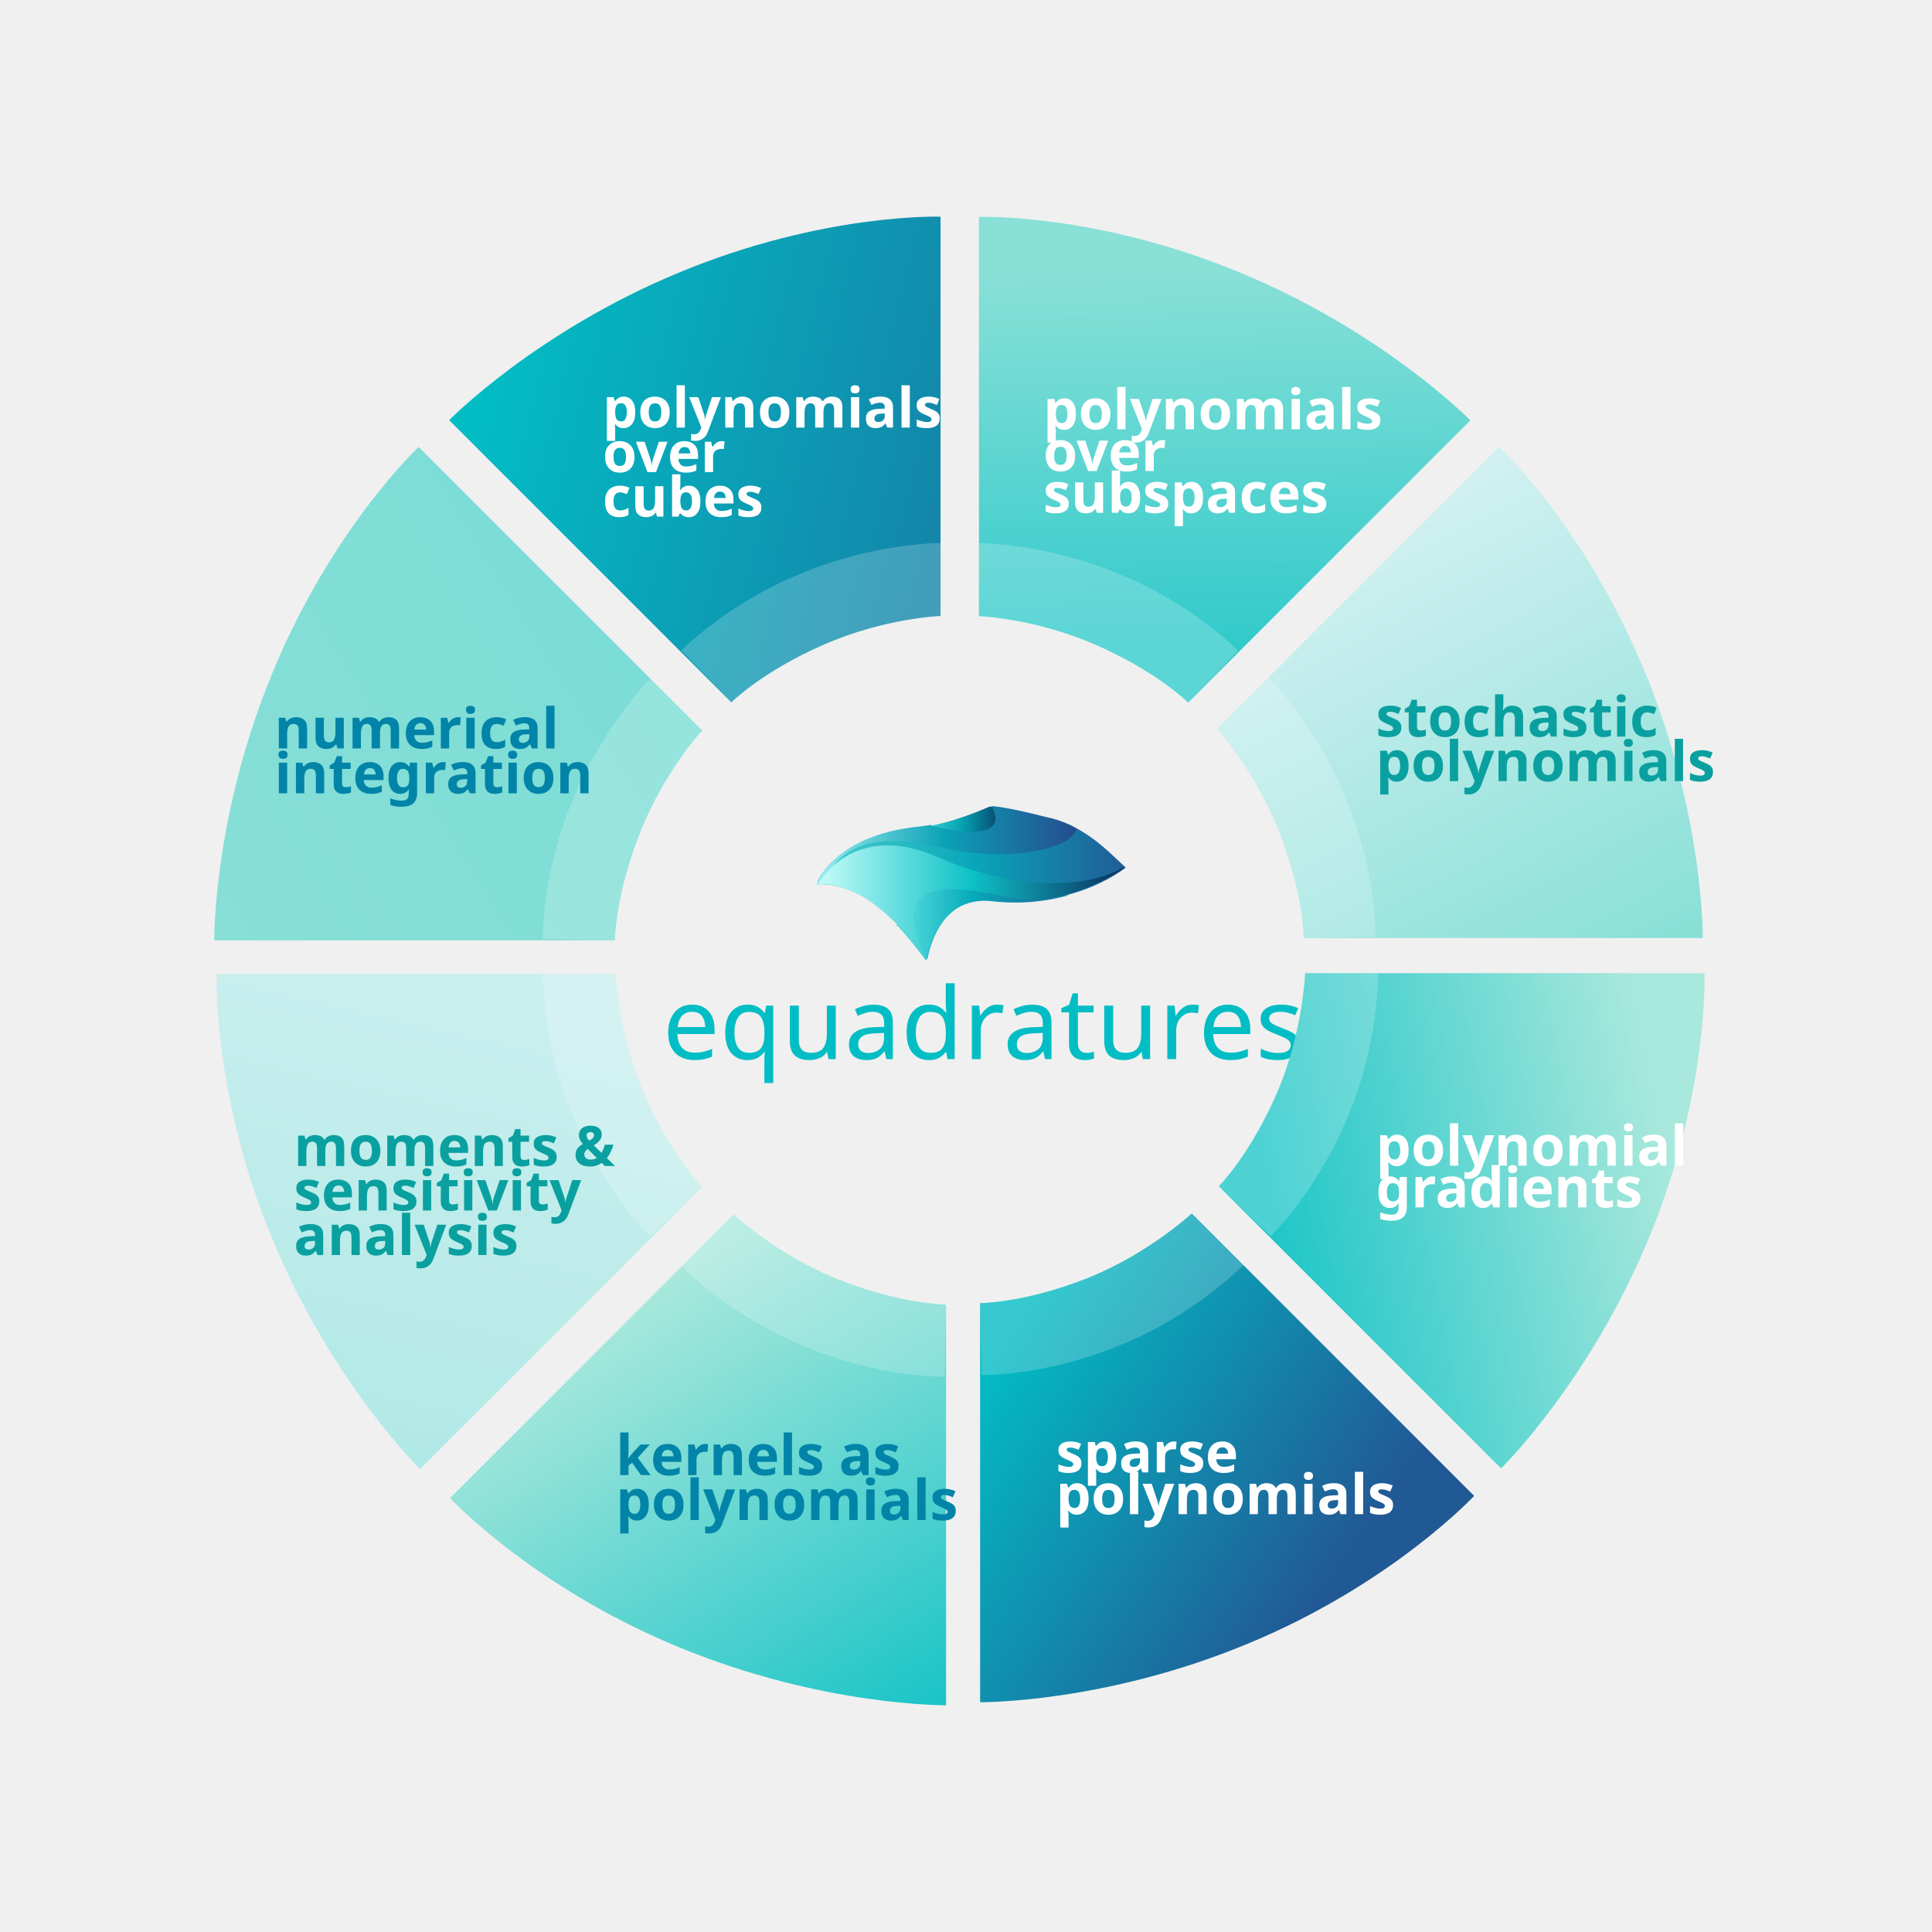
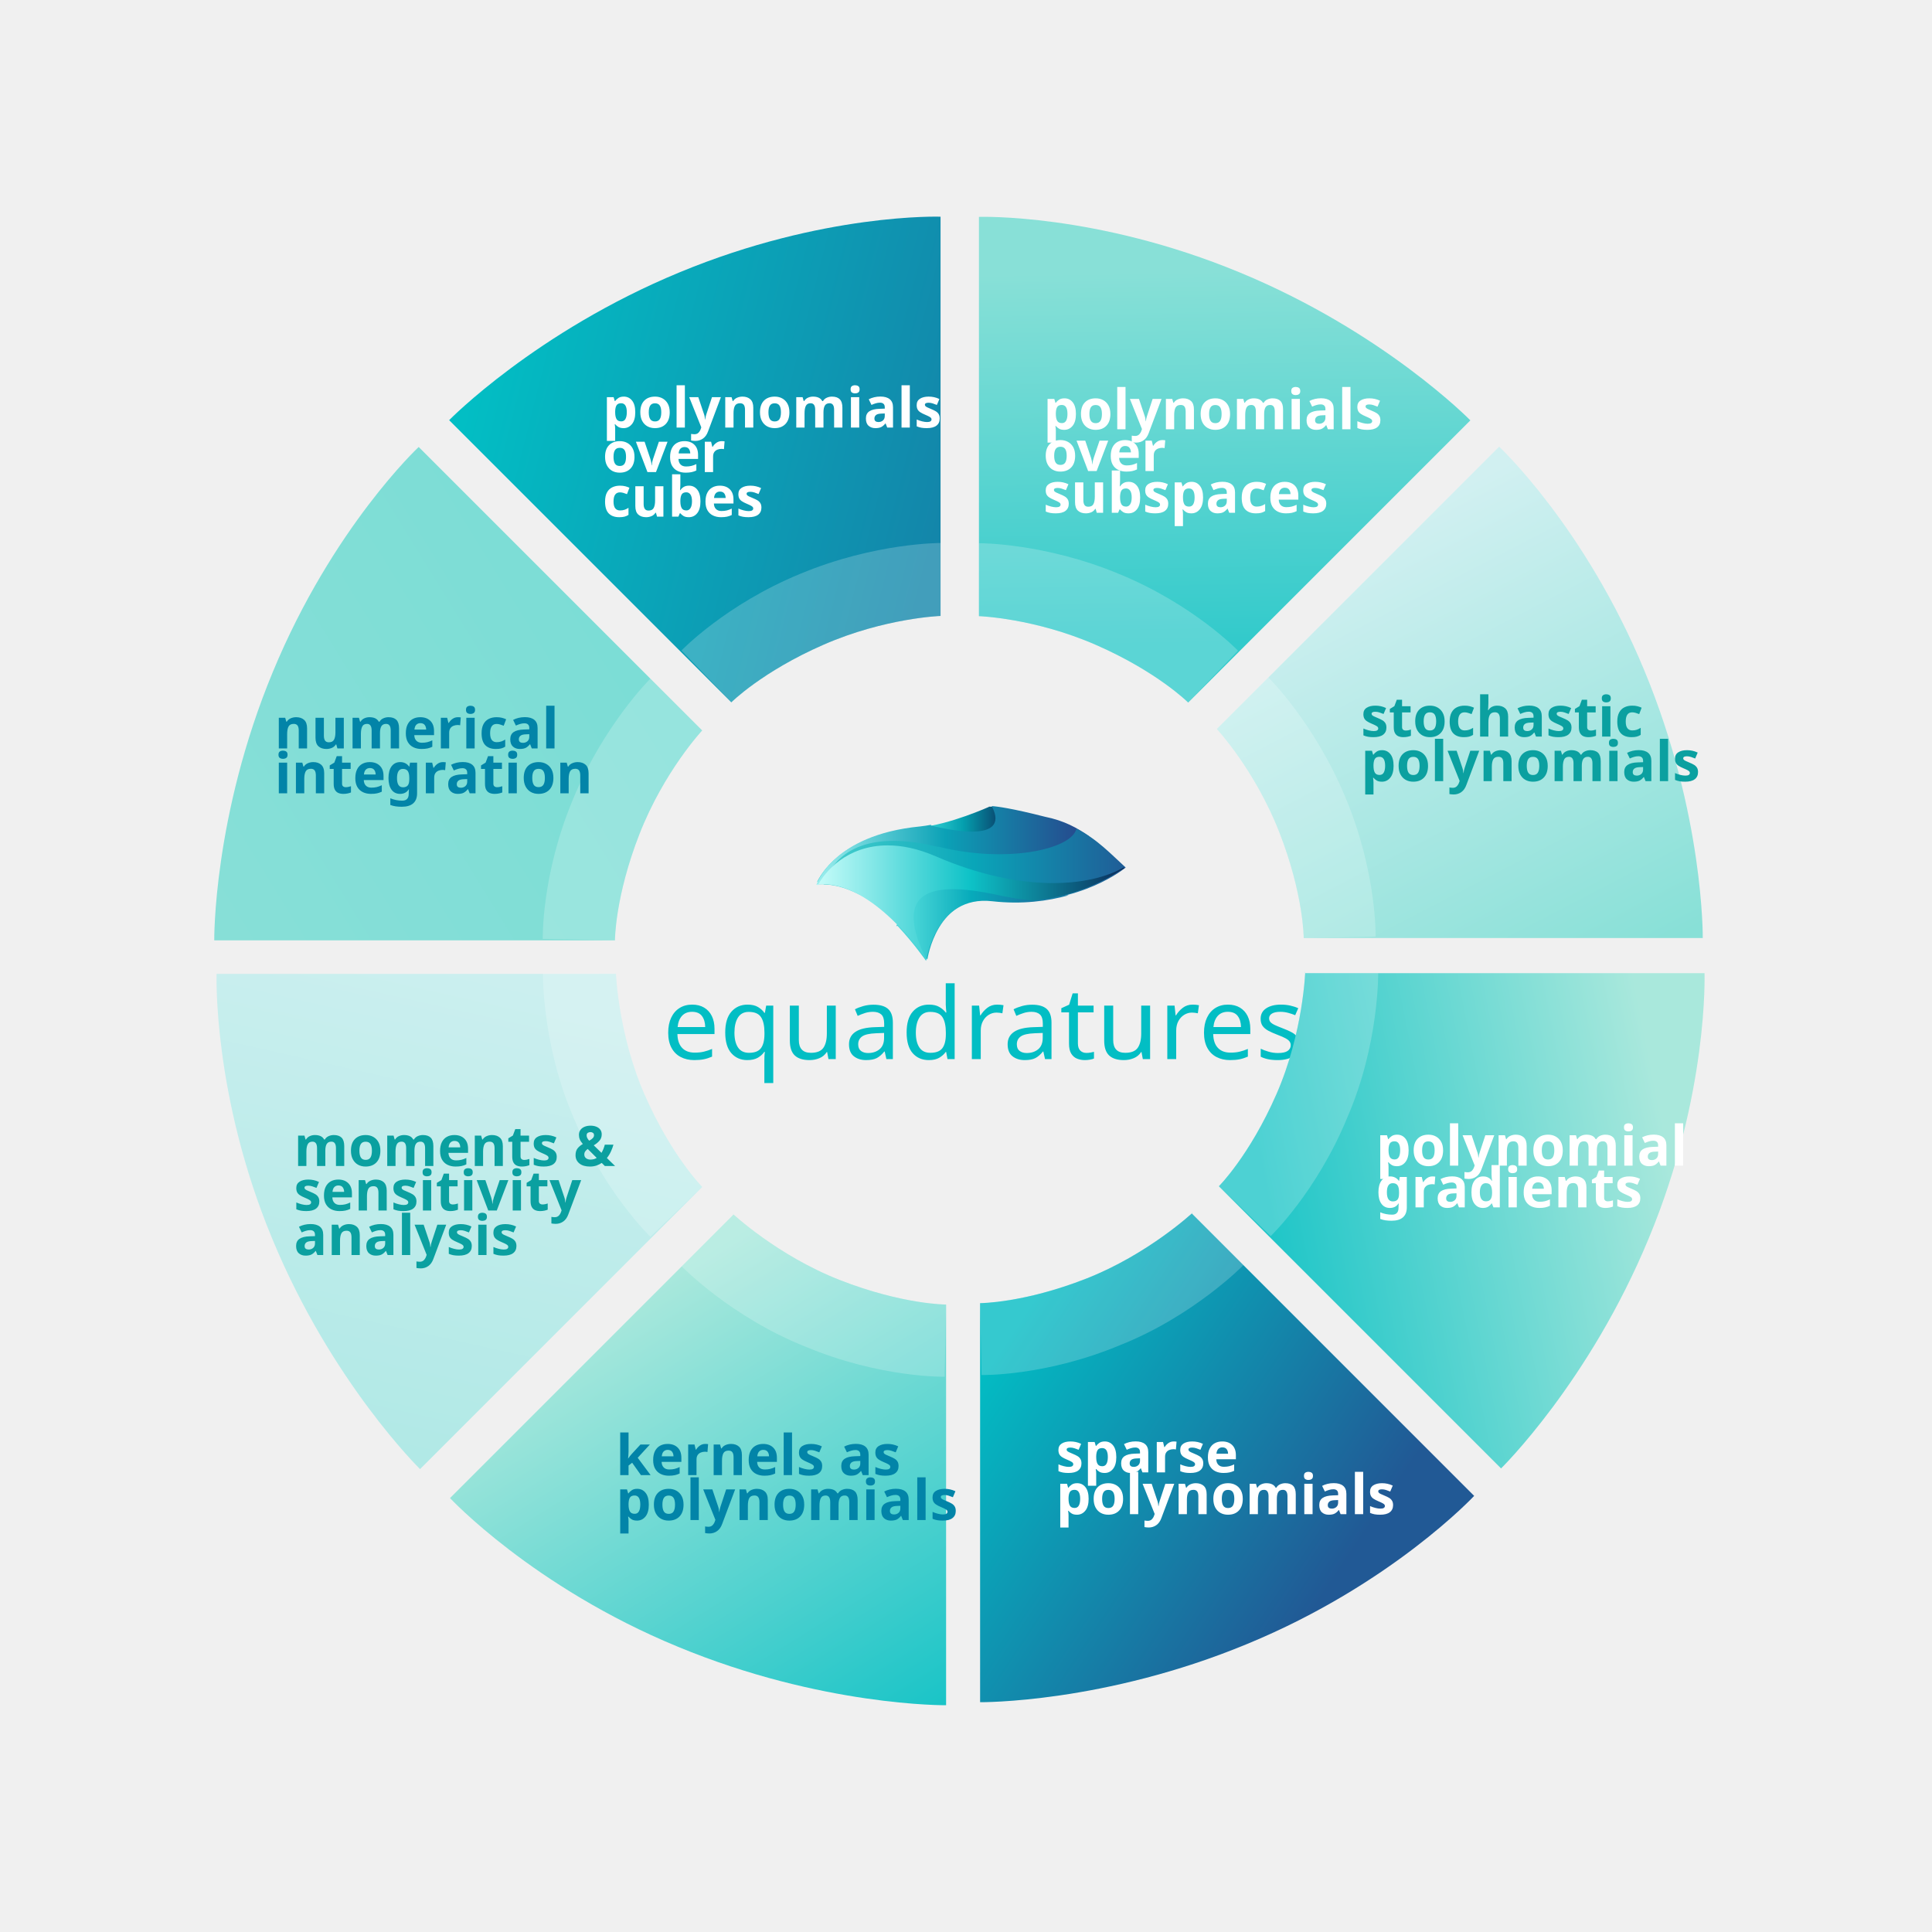
<svg xmlns="http://www.w3.org/2000/svg" version="1.1" viewBox="0 0 775 775" id="svg213">
  <defs id="defs92">
    <linearGradient id="h" x1="956" x2="959" y1="-78" y2="116" gradientTransform="translate(-424 106)" gradientUnits="userSpaceOnUse">
      <stop stop-color="#88e0d7" offset="0" id="stop2">
        <animate attributeName="stop-color" begin="0s" calcMode="linear" dur="3s" repeatCount="indefinite" values="#88e0d7; #d1f0f1; #88e0d7" />
      </stop>
      <stop stop-color="#32cacb" offset="1" id="stop4">
        <animate attributeName="stop-color" begin="0s" calcMode="linear" dur="3s" repeatCount="indefinite" values="#32cacb; #88e0d7; #32cacb" />
      </stop>
    </linearGradient>
    <linearGradient id="g" x1="821" x2="1069" y1="-75" y2="3.5" gradientTransform="translate(-424 106)" gradientUnits="userSpaceOnUse">
      <stop stop-color="#d1f0f1" offset="0" id="stop7">
        <animate attributeName="stop-color" begin="0s" calcMode="linear" dur="3s" repeatCount="indefinite" values="#d1f0f1; #32cacb; #d1f0f1" />
      </stop>
      <stop stop-color="#88e0d7" offset="1" id="stop9">
        <animate attributeName="stop-color" begin="0s" calcMode="linear" dur="3s" repeatCount="indefinite" values="#88e0d7; #d1f0f1; #88e0d7" />
      </stop>
    </linearGradient>
    <linearGradient id="f" x1="916" x2="957" y1="-88" y2="119" gradientTransform="translate(-424 106)" gradientUnits="userSpaceOnUse">
      <stop stop-color="#a9e8dc" offset="0" id="stop12">
        <animate attributeName="stop-color" begin="0s" calcMode="linear" dur="3s" repeatCount="indefinite" values="#a9e8dc; #32cacb; #a9e8dc" />
      </stop>
      <stop stop-color="#20c6c8" offset="1" id="stop14">
        <animate attributeName="stop-color" begin="0s" calcMode="linear" dur="3s" repeatCount="indefinite" values="#20c6c8; #d1f0f1; #20c6c8" />
      </stop>
    </linearGradient>
    <linearGradient id="e" x1="916" x2="957" y1="-88" y2="119" gradientTransform="translate(-424 106)" gradientUnits="userSpaceOnUse">
      <stop stop-color="#215995" offset="0" id="stop17">
        <animate attributeName="stop-color" begin="0s" calcMode="linear" dur="3s" repeatCount="indefinite" values="#215995; #03bbc3; #215995" />
      </stop>
      <stop stop-color="#03bbc3" offset="1" id="stop19">
        <animate attributeName="stop-color" begin="0s" calcMode="linear" dur="3s" repeatCount="indefinite" values="#03bbc3; #215995; #03bbc3" />
      </stop>
    </linearGradient>
    <linearGradient id="d" x1="819" x2="1076" y1="60" y2="-.31" gradientTransform="translate(-424 106)" gradientUnits="userSpaceOnUse">
      <stop stop-color="#a9e8dc" offset="0" id="stop22">
        <animate attributeName="stop-color" begin="0s" calcMode="linear" dur="3s" repeatCount="indefinite" values="#a9e8dc; #d1f0f1; #a9e8dc" />
      </stop>
      <stop stop-color="#1ac4c7" offset="1" id="stop24">
        <animate attributeName="stop-color" begin="0s" calcMode="linear" dur="3s" repeatCount="indefinite" values="#1ac4c7; #a9e8dc; #1ac4c7" />
      </stop>
    </linearGradient>
    <linearGradient id="c" x1="825" x2="1071" y1="58" y2="2.7" gradientTransform="translate(-424 106)" gradientUnits="userSpaceOnUse">
      <stop stop-color="#cbefef" offset="0" id="stop27">
        <animate attributeName="stop-color" begin="0s" calcMode="linear" dur="3s" repeatCount="indefinite" values="#cbefef; #88e0d7; #cbefef" />
      </stop>
      <stop stop-color="#b1e9e6" offset="1" id="stop29">
        <animate attributeName="stop-color" begin="0s" calcMode="linear" dur="3s" repeatCount="indefinite" values="#b1e9e6; #B9F0F1; #b1e9e6" />
      </stop>
    </linearGradient>
    <linearGradient id="b" x1="825" x2="1071" y1="60" y2="1.5" gradientTransform="translate(-424 106)" gradientUnits="userSpaceOnUse">
      <stop stop-color="#7cddd6" offset="0" id="stop32">
        <animate attributeName="stop-color" begin="0s" calcMode="linear" dur="3s" repeatCount="indefinite" values="#7cddd6; #d1f0f1; #7cddd6" />
      </stop>
      <stop stop-color="#87dfd7" offset="1" id="stop34">
        <animate attributeName="stop-color" begin="0s" calcMode="linear" dur="3s" repeatCount="indefinite" values="#87dfd7; #B9F0F1; #87dfd7" />
      </stop>
    </linearGradient>
    <linearGradient id="a" x1="824" x2="1070" y1="62" y2="-.041" gradientTransform="translate(-424 106)" gradientUnits="userSpaceOnUse">
      <stop stop-color="#1386aa" offset="0" id="stop37">
        <animate attributeName="stop-color" begin="0s" calcMode="linear" dur="3s" repeatCount="indefinite" values="#1386aa; #03bbc3; #1386aa" />
      </stop>
      <stop stop-color="#02bec4" offset="1" id="stop39">
        <animate attributeName="stop-color" begin="0s" calcMode="linear" dur="3s" repeatCount="indefinite" values="#02bec4; #215995; #02bec4" />
      </stop>
    </linearGradient>
    <linearGradient id="m" x1="553" x2="602" y1="568" y2="568" gradientUnits="userSpaceOnUse">
      <stop stop-color="#2eccd0" offset="0" id="stop42" />
      <stop stop-color="#04a0af" offset=".5" id="stop44" />
      <stop stop-color="#095277" offset="1" id="stop46" />
    </linearGradient>
    <clipPath id="n">
      <path d="m598 597s-31-14-54-16c-56-5.4-74-32-79-42 1.1-0.14 2.1-0.31 3.2-0.49 14 15 76 26 139 32 17 1.8 28 10 34 18-0.33 0.087-0.67 0.18-1 0.26-27 6.9-39 8.2-42 8.2-0.84 0-0.98-0.11-0.55-0.22" id="path49" />
    </clipPath>
    <linearGradient id="l" x1="464" x2="664" y1="563" y2="563" gradientUnits="userSpaceOnUse">
      <stop stop-color="#9defee" offset="0" id="stop52" />
      <stop stop-color="#0ba1b6" offset=".5" id="stop54" />
      <stop stop-color="#254d8f" offset="1" id="stop56" />
    </linearGradient>
    <clipPath id="o">
      <path d="m553 583c-3-0.57-5.8-1-8.6-1.3-68-6.6-80-45-80-45 11 1.3 22-2 33-7.5 21 8.4 48 16 83 19 42 4.3 93 26 93 26s0.43 2e-3 1.2-2e-3c-8.8 6.3-19 12-34 15-25 6.4-37 8-41 8.2 4.4-7.9 12-29-47-15" id="path59" />
    </clipPath>
    <linearGradient id="k" x1="469" x2="702" y1="529" y2="529" gradientUnits="userSpaceOnUse">
      <stop stop-color="#48d0ce" offset="0" id="stop62" />
      <stop stop-color="#09a6b9" offset=".5" id="stop64" />
      <stop stop-color="#205d97" offset="1" id="stop66" />
    </linearGradient>
    <clipPath id="p">
      <path d="m558 566c-66 16-83-14-88-29 42-0.14 80-58 80-58s7.3 51 51 46c60-6.6 97 21 102 25-11 10-22 22-38 30-3.5-16-54-27-106-14" id="path69" />
    </clipPath>
    <linearGradient id="j" x1="539" x2="628" y1="509" y2="509" gradientUnits="userSpaceOnUse">
      <stop stop-color="#48d5d7" offset="0" id="stop72" />
      <stop stop-color="#07abbb" offset=".5" id="stop74" />
      <stop stop-color="#167ca5" offset="1" id="stop76" />
    </linearGradient>
    <clipPath id="r">
      <path d="m527 505c13-14 22-27 22-27s7.3 51 51 46c23-2.6 43 0.13 59 4.6-13 0.52-27 2.3-41 5.6-13 3.2-25 4.6-35 4.6-40 0-52-22-57-34" id="path79" />
    </clipPath>
    <linearGradient id="i" x1="465" x2="702" y1="523" y2="523" gradientUnits="userSpaceOnUse">
      <stop stop-color="#c6fcf9" offset="0" id="stop82" />
      <stop stop-color="#0dc2c7" offset=".5" id="stop84" />
      <stop stop-color="#0c2c5b" offset="1" id="stop86" />
    </linearGradient>
    <clipPath id="q">
      <path d="m465 537c43 4.1 84-58 84-58s0.02 0.14 0.064 0.41c-23 47-5.4 63 57 49 9.1-1.9 17-3.2 25-3.9 41 3.6 67 23 71 25-0.21 0.19-0.43 0.38-0.64 0.57-26-15-79-20-145 8.6-14 6-26 8.4-37 8.4-32 3e-3 -49-21-54-31" id="path89" />
    </clipPath>
  </defs>
  <g class="logo_transform" id="g110">
    <g class="logo_layers" transform="matrix(.52 0 0 .52 86 634)" id="g104">
      <path class="wave5" transform="matrix(1 0 0 -1 -.00088 .0012)" d="m129 163h718v543h-718z" clip-path="url(#n)" fill="url(#m)" id="path94" />
      <path class="wave4" transform="matrix(1 0 0 -1 -.00088 .0012)" d="m129 163h718v543h-718z" clip-path="url(#o)" fill="url(#l)" id="path96" />
      <path class="wave3" transform="matrix(1 0 0 -1 -.00088 .0012)" d="m129 163h718v543h-718z" clip-path="url(#p)" fill="url(#k)" id="path98" />
      <path class="wave2" transform="matrix(1 0 0 -1 -.00088 .0012)" d="m129 163h718v543h-718z" clip-path="url(#r)" fill="url(#j)" id="path100" />
      <path class="wave1" transform="matrix(1 0 0 -1 -.00088 .0012)" d="m129 163h718v543h-718z" clip-path="url(#q)" fill="url(#i)" id="path102" />
    </g>
    <text transform="matrix(.78 0 0 .77 87 87)" x="229.248" y="438.765" fill="#02bec4" font-family="sans-serif" font-size="52px" stroke-width="1.3" style="line-height:1.25" xml:space="preserve" id="text108">
      <tspan x="229.248" y="438.765" font-family="'DIN Pro'" font-size="52px" stroke-width="1.3" id="tspan106">equadratures</tspan>
    </text>
  </g>
  <g transform="matrix(.77 0 0 .77 87 87)" id="g210">
    <g class="hover_target_1" transform="translate(-5e-4 3e-4)" id="g122">
      <path d="m397 208v-208s61-2.1 136 29c75 31 120 77 120 77l-147 147s-16-16-48-30-61-15-61-15z" fill="url(#h)" id="path112" />
      <path class="hover_ring_1" d="m397 208-0.03-38s34-0.23 73 16c39 16 62 40 62 40l-26 27s-16-16-48-30-61-15-61-15z" fill="#fff" fill-opacity=".2" id="path114" />
      <text x="430.479" y="110.651" fill="#ffffffff" font-family="D-DIN-PRO" font-size="29px" font-weight="bold" style="line-height:0.75" xml:space="preserve" id="text120">
        <tspan x="430.479" y="110.651" id="tspan492">polynomials</tspan>
        <tspan x="430.479" y="132.401" id="tspan504">over</tspan>
        <tspan x="430.479" y="154.151" id="tspan506">subspaces</tspan>
      </text>
    </g>
    <g class="hover_target_2" transform="rotate(45 388 387)" id="g136">
      <path d="m397 208v-208s61-2.1 136 29c75 31 120 77 120 77l-147 147s-16-16-48-30-61-15-61-15z" fill="url(#g)" id="path124" />
      <path class="hover_ring_2" d="m397 208-0.03-38s34-0.23 73 16c39 16 62 40 62 40l-26 27s-16-16-48-30-61-15-61-15z" fill="#fff" fill-opacity=".2" id="path126" />
-       <text transform="rotate(-45,0.35,-548)" x="-170.926" y="271.006" fill="#0ba0a0" font-family="D-DIN-PRO" font-size="29px" font-weight="bold" style="line-height:0.8" xml:space="preserve" id="text134">
-         <tspan id="tspan514" x="-170.926" y="271.006">stochastic</tspan>
-         <tspan x="-170.926" y="294.206" id="tspan649">polynomials</tspan>
+       <text transform="rotate(-45)" x="208.674" y="431.759" fill="#0ba0a0" font-family="D-DIN-PRO" font-size="29px" font-weight="bold" style="line-height:0.8" xml:space="preserve" id="text134">
+         <tspan id="tspan514" x="208.674" y="431.759">stochastic</tspan>
+         <tspan x="208.674" y="454.959" id="tspan649">polynomials</tspan>
      </text>
    </g>
    <g class="hover_target_3" transform="rotate(90 388 387)" id="g148">
      <path d="m395 208v-208s63-2.2 138 29c75 31 120 77 120 77l-147 147s-16-16-48-30-64-15-64-15z" fill="url(#f)" id="path138" />
      <path class="hover_ring_3" d="m395 208-0.03-38s37-0.46 75 16c39 16 62 40 62 40l-26 27s-16-16-48-30-64-15-64-15z" fill="#fff" fill-opacity=".2" id="path140" />
      <text transform="rotate(-90)" x="-171.194" y="495.257" fill="#ffffffff" font-family="D-DIN-PRO" font-size="29px" font-weight="bold" style="line-height:0.75" xml:space="preserve" id="text146">
        <tspan id="tspan520" x="-171.194" y="495.257">polynomial</tspan>
        <tspan id="tspan522" x="-171.194" y="517.007">gradients</tspan>
      </text>
    </g>
    <g class="hover_target_4" transform="rotate(135 387 387)" id="g160">
      <path d="m395 208v-208s63-2.2 138 29c75 31 120 77 120 77l-147 147s-16-16-48-30-64-15-64-15z" fill="url(#e)" id="path150" />
      <path class="hover_ring_" d="m395 208-0.03-38s37-0.46 75 16c39 16 62 40 62 40l-26 27s-16-16-48-30-64-15-64-15z" fill="#fff" fill-opacity=".2" id="path152" />
      <text transform="rotate(-135)" x="-497.202" y="267.077" fill="#ffffffff" font-family="D-DIN-PRO" font-size="29px" font-weight="bold" style="line-height:0.75" xml:space="preserve" id="text158">
        <tspan id="tspan671" x="-497.202" y="267.077">sparse</tspan>
        <tspan id="tspan673" x="-497.202" y="288.827">polynomials</tspan>
      </text>
    </g>
    <g class="hover_target_5" transform="matrix(.71 .71 .71 -.71 -159 387)" id="g172">
      <path d="m395 208v-208s63-2.2 138 29c75 31 120 77 120 77l-147 147s-16-16-48-30-64-15-64-15z" fill="url(#d)" id="path162" />
      <path class="hover_ring_5" d="m395 208-0.03-38s37-0.46 75 16c39 16 62 40 62 40l-26 27s-16-16-48-30-64-15-64-15z" fill="#fff" fill-opacity=".2" id="path164" />
      <text transform="matrix(0.71,0.71,0.71,-0.71,0,0)" x="363.849" y="266.312" fill="#0284a8" font-family="D-DIN-PRO" font-size="29px" font-weight="bold" style="line-height:0.8" xml:space="preserve" id="text170">
        <tspan x="363.849" y="266.312" id="tspan665">kernels as </tspan>
        <tspan x="363.849" y="289.512" id="tspan677">polynomials</tspan>
      </text>
    </g>
    <g class="hover_target_6" transform="matrix(0 1 1 0 -.15 -.64)" id="g184">
      <path d="m395 208v-208s63-2.2 138 29c75 31 120 77 120 77l-147 147s-16-16-48-30-64-15-64-15z" fill="url(#c)" id="path174" />
      <path class="hover_ring_6" d="m395 208-0.03-38s37-0.46 75 16c39 16 62 40 62 40l-26 27s-16-16-48-30-64-15-64-15z" fill="#fff" fill-opacity=".2" id="path176" />
      <text transform="matrix(0,1,1,0,0,0)" x="40.204" y="495.084" fill="#0ba0a0" font-family="D-DIN-PRO" font-size="29px" font-weight="bold" style="line-height:0.8" xml:space="preserve" id="text182">
        <tspan id="tspan669" x="40.204" y="495.084">moments &amp; </tspan>
        <tspan x="40.204" y="518.284" id="tspan681">sensitivity</tspan>
        <tspan x="40.204" y="541.484" id="tspan683">analysis</tspan>
      </text>
    </g>
    <g class="hover_target_7" transform="matrix(-.71 .71 .71 .71 387 -162)" id="g196">
      <path d="m397 208v-208s61-2.1 136 29c75 31 120 77 120 77l-147 147s-16-16-48-30-61-15-61-15z" fill="url(#b)" id="path186" />
      <path class="hover_ring_7" d="m397 208-0.03-38s34-0.23 73 16c39 16 62 40 62 40l-26 27s-16-16-48-30-61-15-61-15z" fill="#fff" fill-opacity=".2" id="path188" />
      <text transform="matrix(-0.71,0.71,0.71,0.71,0,0)" x="-354.118" y="435.333" fill="#0284a8" font-family="D-DIN-PRO" font-size="29px" font-weight="bold" style="line-height:0.8" xml:space="preserve" id="text194">
        <tspan id="tspan510" x="-354.118" y="435.333">numerical</tspan>
        <tspan x="-354.118" y="458.533" id="tspan647">integration</tspan>
      </text>
    </g>
    <g class="hover_target_8" transform="matrix(-1 0 0 1 774 -.1)" id="g208">
      <path d="m397 208v-208s61-2.1 136 29c75 31 120 77 120 77l-147 147s-16-16-48-30-61-15-61-15z" fill="url(#a)" id="path198" />
      <path class="hover_ring_8" d="m397 208-0.03-38s34-0.23 73 16c39 16 62 40 62 40l-26 27s-16-16-48-30-61-15-61-15z" fill="#fff" fill-opacity=".2" id="path200" />
      <text transform="scale(-1,1)" x="-573.087" y="109.855" fill="#ffffffff" font-family="D-DIN-PRO" font-size="29px" font-weight="bold" style="line-height:0.8" xml:space="preserve" id="text206">
        <tspan x="-573.087" y="109.855" id="tspan651">polynomials </tspan>
        <tspan x="-573.087" y="133.054" id="tspan659">over </tspan>
        <tspan x="-573.087" y="156.255" id="tspan661">cubes</tspan>
      </text>
    </g>
  </g>
</svg>
